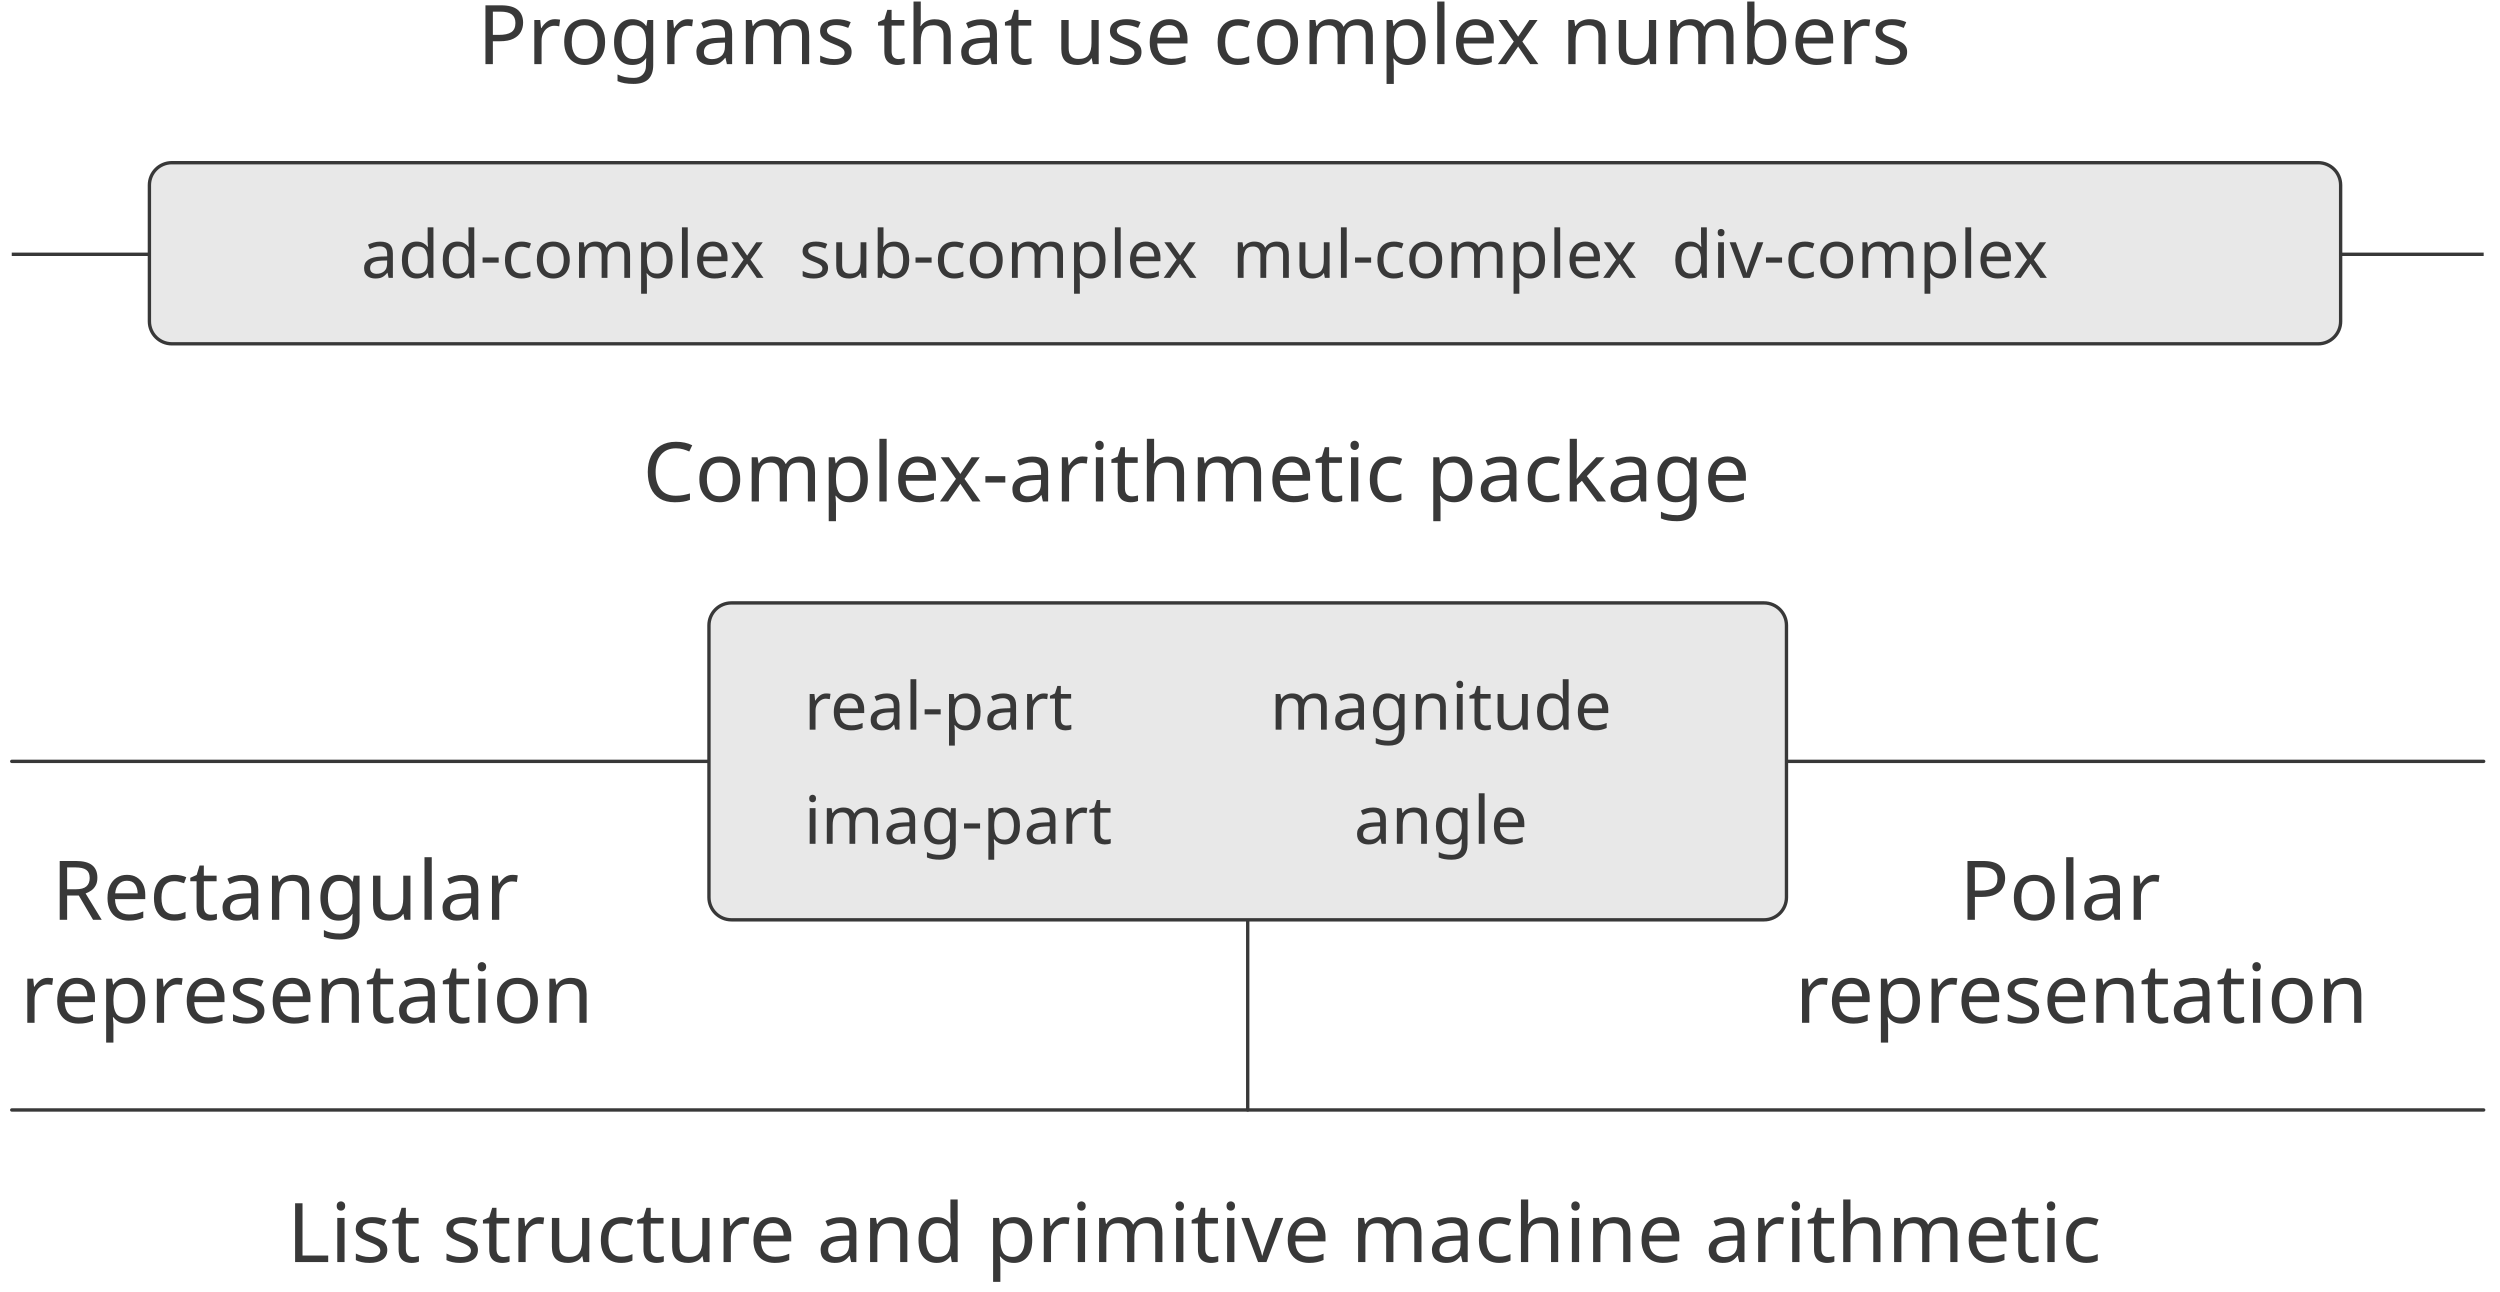
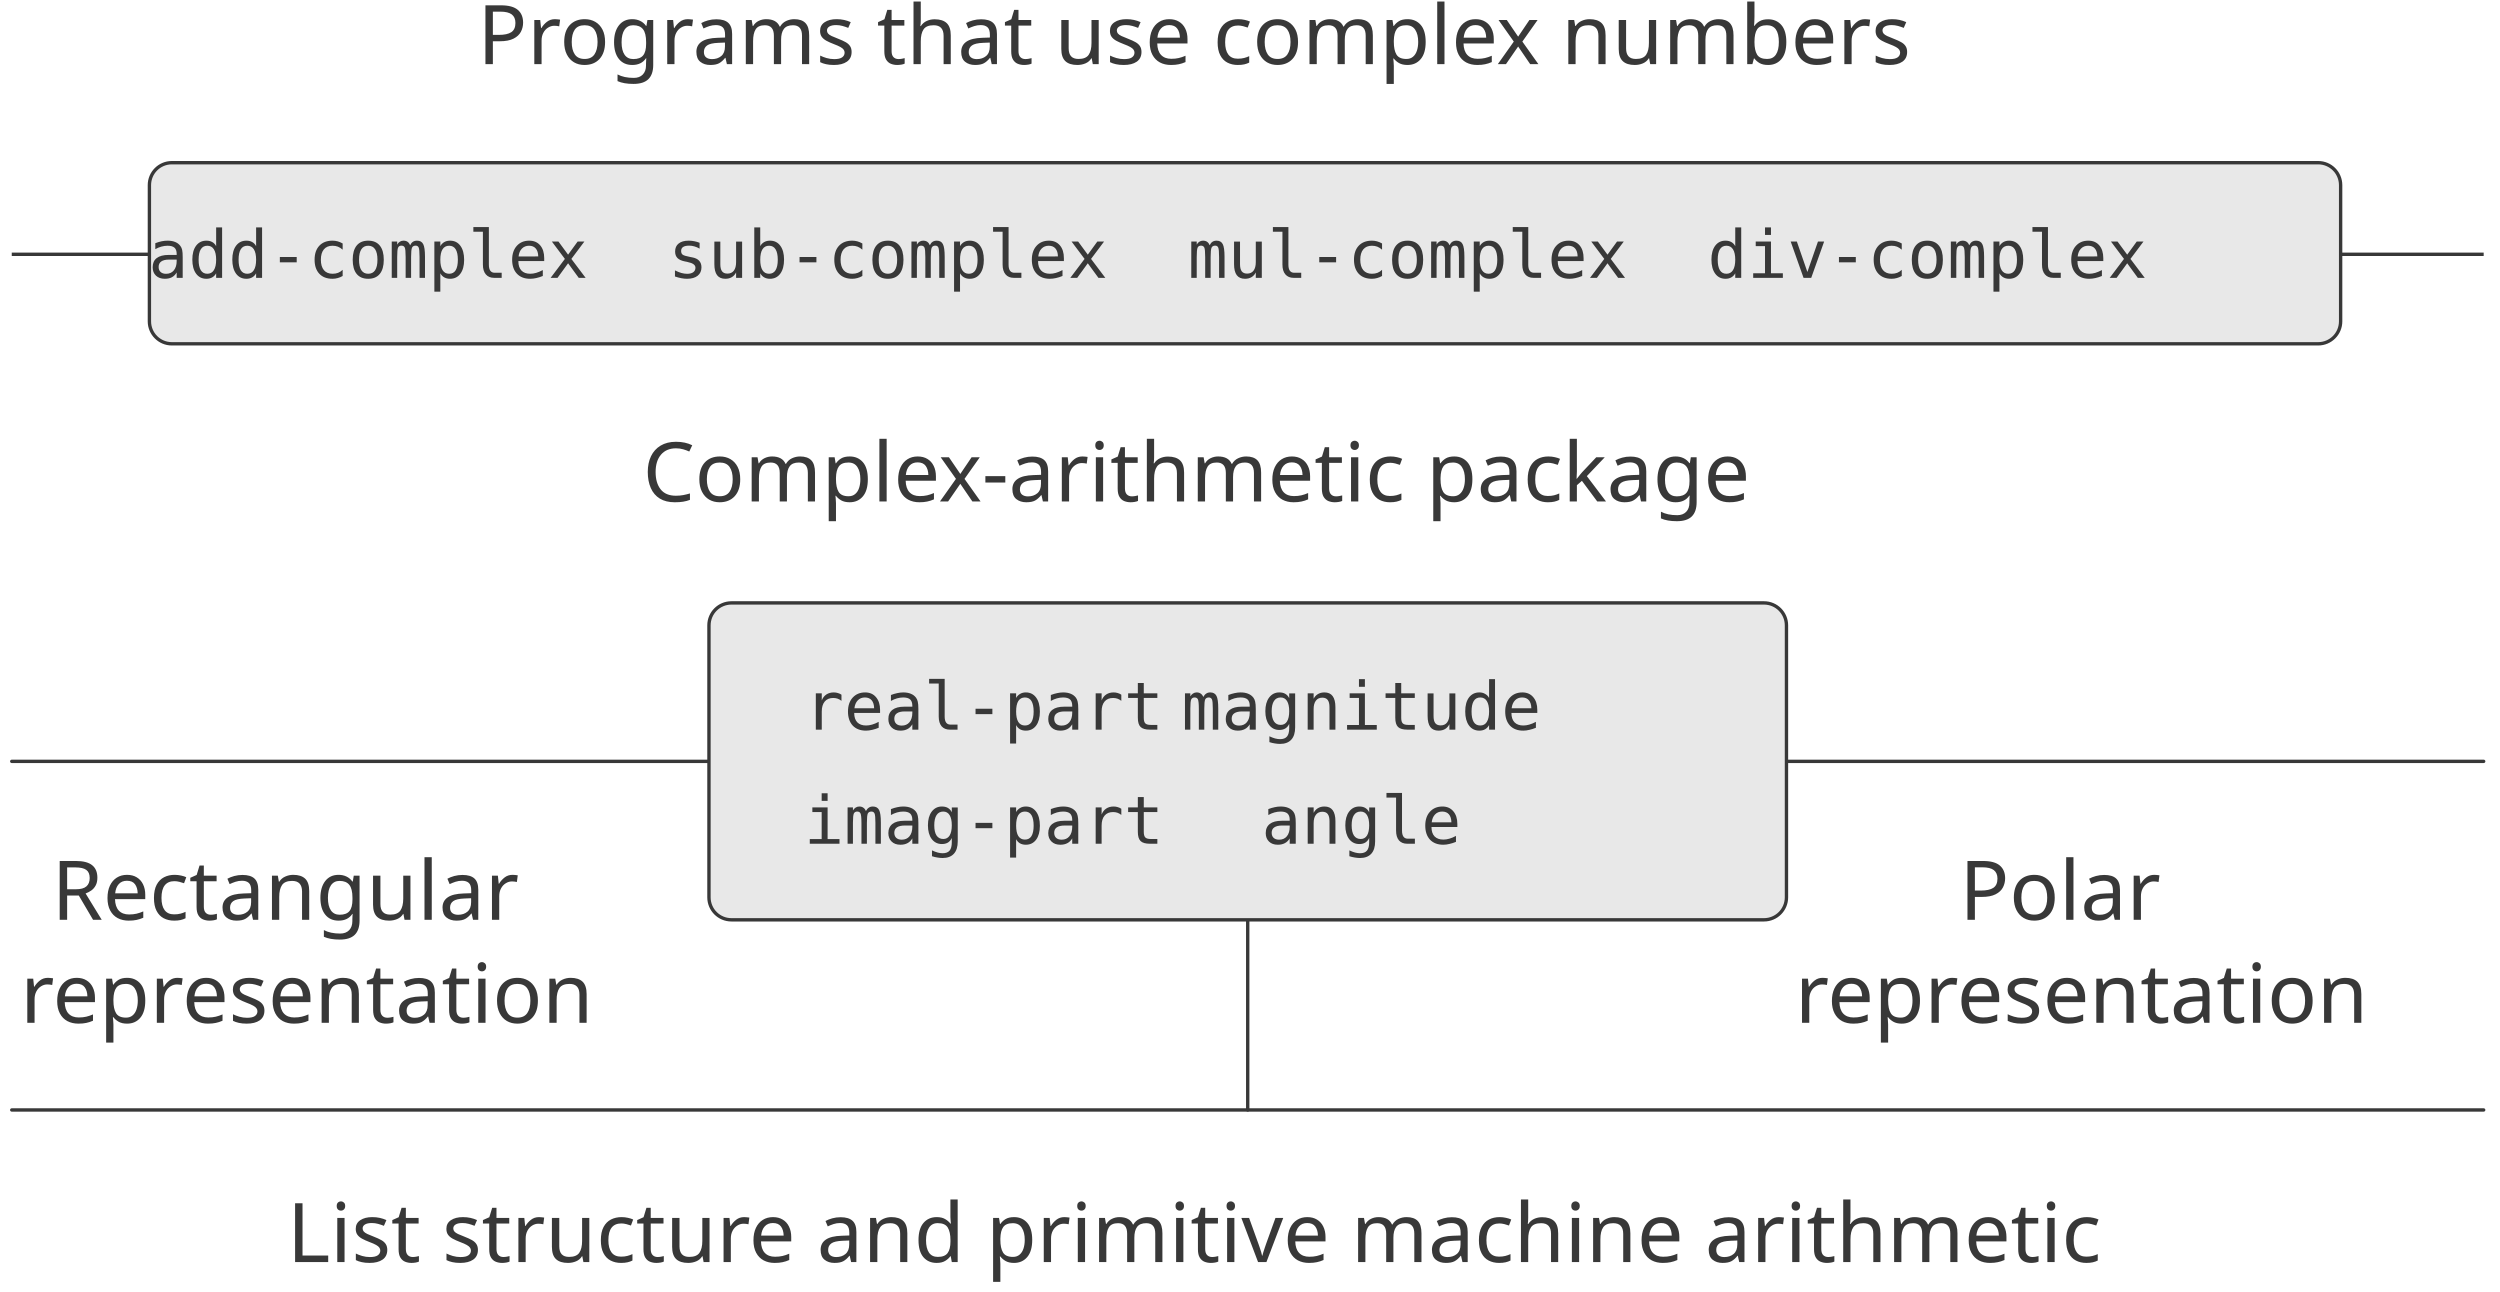
<svg xmlns="http://www.w3.org/2000/svg" version="1.1" preserveAspectRatio="xMinYMin meet" viewBox="0 0 753 389" id="svg2" style="display:inline" width="100%" height="100%">
  <defs id="defs4" />
  <rect style="fill:#e8e8e8;fill-opacity:1;stroke:#383838;stroke-width:1.015;stroke-linecap:round;stroke-linejoin:round;stroke-miterlimit:4;stroke-opacity:1;stroke-dasharray:none;stroke-dashoffset:0" id="rect3796" y="49" x="45" ry="6.764" rx="6.764" height="54.556" width="659.999" />
  <path style="fill:none;stroke:#383838;stroke-width:1.015;stroke-linecap:butt;stroke-linejoin:round;stroke-miterlimit:4;stroke-opacity:1;stroke-dasharray:none" id="path3799" d="m 44.711,76.596 -41.171,0" />
  <path style="fill:none;stroke:#383838;stroke-width:1.015;stroke-linecap:round;stroke-linejoin:round;stroke-miterlimit:4;stroke-opacity:1;stroke-dasharray:none" id="path3819" d="m 3.539,229.323 210,0 m 324.545,0 210,0" />
  <path style="fill:none;stroke:#383838;stroke-width:1.015;stroke-linecap:round;stroke-linejoin:round;stroke-miterlimit:4;stroke-opacity:1;stroke-dasharray:none" id="path3819-0" d="m 3.539,334.323 744.544,0" />
  <path style="fill:none;stroke:#383838;stroke-width:1.015;stroke-linecap:round;stroke-linejoin:round;stroke-miterlimit:4;stroke-opacity:1;stroke-dasharray:none" id="path3839" d="m 375.812,277.05 0,57.273" />
  <rect style="fill:#e8e8e8;fill-opacity:1;stroke:#383838;stroke-width:1.015;stroke-linecap:round;stroke-linejoin:round;stroke-miterlimit:4;stroke-opacity:1;stroke-dasharray:none;stroke-dashoffset:0" id="rect3796-9" y="181.596" x="213.539" ry="6.764" rx="6.764" height="95.454" width="324.545" />
  <path style="fill:none;stroke:#383838;stroke-width:1.015;stroke-linecap:butt;stroke-linejoin:round;stroke-miterlimit:4;stroke-opacity:1;stroke-dasharray:none;display:inline" id="path3799-2" d="m 748.084,76.596 -42.987,0" />
  <g transform="translate(-51.70218,-53.44422)" id="layer3" style="display:inline">
-     <text x="427.514" y="137.131" id="text3000" xml:space="preserve" style="font-size:20px;font-style:normal;font-variant:normal;font-weight:normal;font-stretch:normal;text-align:center;line-height:125%;letter-spacing:0px;word-spacing:0px;text-anchor:middle;fill:#383838;fill-opacity:1;stroke:none;font-family:Droid Sans Mono;-inkscape-font-specification:Sans">
+     <text x="427.514" y="137.131" id="text3000" xml:space="preserve" style="font-size:20px;font-style:normal;font-variant:normal;font-weight:normal;font-stretch:normal;text-align:center;line-height:125%;letter-spacing:0px;word-spacing:0px;text-anchor:middle;fill:#383838;fill-opacity:1;stroke:none;font-family:Inconsolata;-inkscape-font-specification:Sans">
      <tspan x="427.514" y="137.131" id="tspan3002">add-complex  sub-complex  mul-complex  div-complex</tspan>
    </text>
-     <text x="427.514" y="72.767" id="text3004" xml:space="preserve" style="font-size:24.818px;font-style:normal;font-variant:normal;font-weight:normal;font-stretch:normal;text-align:center;line-height:125%;letter-spacing:0px;word-spacing:0px;text-anchor:middle;fill:#383838;fill-opacity:1;stroke:none;font-family:Droid Serif;-inkscape-font-specification:Droid Serif">
+     <text x="427.514" y="72.767" id="text3004" xml:space="preserve" style="font-size:24.818px;font-style:normal;font-variant:normal;font-weight:normal;font-stretch:normal;text-align:center;line-height:125%;letter-spacing:0px;word-spacing:0px;text-anchor:middle;fill:#383838;fill-opacity:1;stroke:none;font-family:Linux Biolinum O;-inkscape-font-specification:Linux Biolinum O">
      <tspan x="427.514" y="72.767" id="tspan3006">Programs that use complex numbers</tspan>
    </text>
-     <text x="428.196" y="204.475" id="text3008" xml:space="preserve" style="font-size:24.818px;font-style:normal;font-variant:normal;font-weight:normal;font-stretch:normal;text-align:center;line-height:125%;letter-spacing:0px;word-spacing:0px;text-anchor:middle;fill:#383838;fill-opacity:1;stroke:none;font-family:Droid Serif;-inkscape-font-specification:Droid Serif">
+     <text x="428.196" y="204.475" id="text3008" xml:space="preserve" style="font-size:24.818px;font-style:normal;font-variant:normal;font-weight:normal;font-stretch:normal;text-align:center;line-height:125%;letter-spacing:0px;word-spacing:0px;text-anchor:middle;fill:#383838;fill-opacity:1;stroke:none;font-family:Linux Biolinum O;-inkscape-font-specification:Linux Biolinum O">
      <tspan x="428.196" y="204.475" id="tspan3010">Complex-arithmetic package</tspan>
    </text>
-     <text x="160.241" y="330.494" id="text3012" xml:space="preserve" style="font-size:24.818px;font-style:normal;font-variant:normal;font-weight:normal;font-stretch:normal;text-align:center;line-height:125%;letter-spacing:0px;word-spacing:0px;text-anchor:middle;fill:#383838;fill-opacity:1;stroke:none;font-family:Droid Serif;-inkscape-font-specification:Droid Serif">
+     <text x="160.241" y="330.494" id="text3012" xml:space="preserve" style="font-size:24.818px;font-style:normal;font-variant:normal;font-weight:normal;font-stretch:normal;text-align:center;line-height:125%;letter-spacing:0px;word-spacing:0px;text-anchor:middle;fill:#383838;fill-opacity:1;stroke:none;font-family:Linux Biolinum O;-inkscape-font-specification:Linux Biolinum O">
      <tspan x="160.241" y="330.494" id="tspan3014">Rectangular</tspan>
      <tspan x="160.241" y="361.517" id="tspan3016">representation</tspan>
    </text>
-     <text x="694.786" y="330.494" id="text3018" xml:space="preserve" style="font-size:24.818px;font-style:normal;font-variant:normal;font-weight:normal;font-stretch:normal;text-align:center;line-height:125%;letter-spacing:0px;word-spacing:0px;text-anchor:middle;fill:#383838;fill-opacity:1;stroke:none;font-family:Droid Serif;-inkscape-font-specification:Droid Serif">
+     <text x="694.786" y="330.494" id="text3018" xml:space="preserve" style="font-size:24.818px;font-style:normal;font-variant:normal;font-weight:normal;font-stretch:normal;text-align:center;line-height:125%;letter-spacing:0px;word-spacing:0px;text-anchor:middle;fill:#383838;fill-opacity:1;stroke:none;font-family:Linux Biolinum O;-inkscape-font-specification:Linux Biolinum O">
      <tspan x="694.786" y="330.494" id="tspan3020">Polar</tspan>
      <tspan x="694.786" y="361.517" id="tspan3022">representation</tspan>
    </text>
-     <text x="427.514" y="433.585" id="text3024" xml:space="preserve" style="font-size:24.818px;font-style:normal;font-variant:normal;font-weight:normal;font-stretch:normal;text-align:center;line-height:125%;letter-spacing:0px;word-spacing:0px;text-anchor:middle;fill:#383838;fill-opacity:1;stroke:none;font-family:Droid Serif;-inkscape-font-specification:Droid Serif">
+     <text x="427.514" y="433.585" id="text3024" xml:space="preserve" style="font-size:24.818px;font-style:normal;font-variant:normal;font-weight:normal;font-stretch:normal;text-align:center;line-height:125%;letter-spacing:0px;word-spacing:0px;text-anchor:middle;fill:#383838;fill-opacity:1;stroke:none;font-family:Linux Biolinum O;-inkscape-font-specification:Linux Biolinum O">
      <tspan x="427.514" y="433.585" id="tspan3026">List structure and primitive machine arithmetic</tspan>
    </text>
    <g transform="matrix(1.909088,0,0,1.909088,-164.3035,-132.1966)" id="g3783">
-       <text x="240" y="212.362" id="text3104" xml:space="preserve" style="font-size:10.477px;font-style:normal;font-variant:normal;font-weight:normal;font-stretch:normal;text-align:start;line-height:125%;letter-spacing:0px;word-spacing:0px;text-anchor:start;fill:#383838;fill-opacity:1;stroke:none;font-family:Droid Sans Mono;-inkscape-font-specification:Droid Sans Mono">
+       <text x="240" y="212.362" id="text3104" xml:space="preserve" style="font-size:10.477px;font-style:normal;font-variant:normal;font-weight:normal;font-stretch:normal;text-align:start;line-height:125%;letter-spacing:0px;word-spacing:0px;text-anchor:start;fill:#383838;fill-opacity:1;stroke:none;font-family:Inconsolata;-inkscape-font-specification:Inconsolata">
        <tspan x="240" y="212.362" id="tspan3108">real-part</tspan>
      </text>
-       <text x="240" y="230.362" id="text3112" xml:space="preserve" style="font-size:10.477px;font-style:normal;font-variant:normal;font-weight:normal;font-stretch:normal;text-align:start;line-height:125%;letter-spacing:0px;word-spacing:0px;text-anchor:start;fill:#383838;fill-opacity:1;stroke:none;font-family:Droid Sans Mono;-inkscape-font-specification:Droid Sans Mono">
+       <text x="240" y="230.362" id="text3112" xml:space="preserve" style="font-size:10.477px;font-style:normal;font-variant:normal;font-weight:normal;font-stretch:normal;text-align:start;line-height:125%;letter-spacing:0px;word-spacing:0px;text-anchor:start;fill:#383838;fill-opacity:1;stroke:none;font-family:Inconsolata;-inkscape-font-specification:Inconsolata">
        <tspan x="240" y="230.362" id="tspan3114">imag-part</tspan>
      </text>
-       <text x="350" y="212.362" id="text3116" xml:space="preserve" style="font-size:10.477px;font-style:normal;font-variant:normal;font-weight:normal;font-stretch:normal;text-align:center;line-height:125%;letter-spacing:0px;word-spacing:0px;text-anchor:middle;fill:#383838;fill-opacity:1;stroke:none;font-family:Droid Sans Mono;-inkscape-font-specification:Droid Sans Mono">
+       <text x="350" y="212.362" id="text3116" xml:space="preserve" style="font-size:10.477px;font-style:normal;font-variant:normal;font-weight:normal;font-stretch:normal;text-align:center;line-height:125%;letter-spacing:0px;word-spacing:0px;text-anchor:middle;fill:#383838;fill-opacity:1;stroke:none;font-family:Inconsolata;-inkscape-font-specification:Inconsolata">
        <tspan x="350" y="212.362" id="tspan3118">magnitude</tspan>
      </text>
-       <text x="350" y="230.362" id="text3120" xml:space="preserve" style="font-size:10.477px;font-style:normal;font-variant:normal;font-weight:normal;font-stretch:normal;text-align:center;line-height:125%;letter-spacing:0px;word-spacing:0px;text-anchor:middle;fill:#383838;fill-opacity:1;stroke:none;font-family:Droid Sans Mono;-inkscape-font-specification:Droid Sans Mono">
+       <text x="350" y="230.362" id="text3120" xml:space="preserve" style="font-size:10.477px;font-style:normal;font-variant:normal;font-weight:normal;font-stretch:normal;text-align:center;line-height:125%;letter-spacing:0px;word-spacing:0px;text-anchor:middle;fill:#383838;fill-opacity:1;stroke:none;font-family:Inconsolata;-inkscape-font-specification:Inconsolata">
        <tspan x="350" y="230.362" id="tspan3122">angle</tspan>
      </text>
    </g>
  </g>
</svg>
